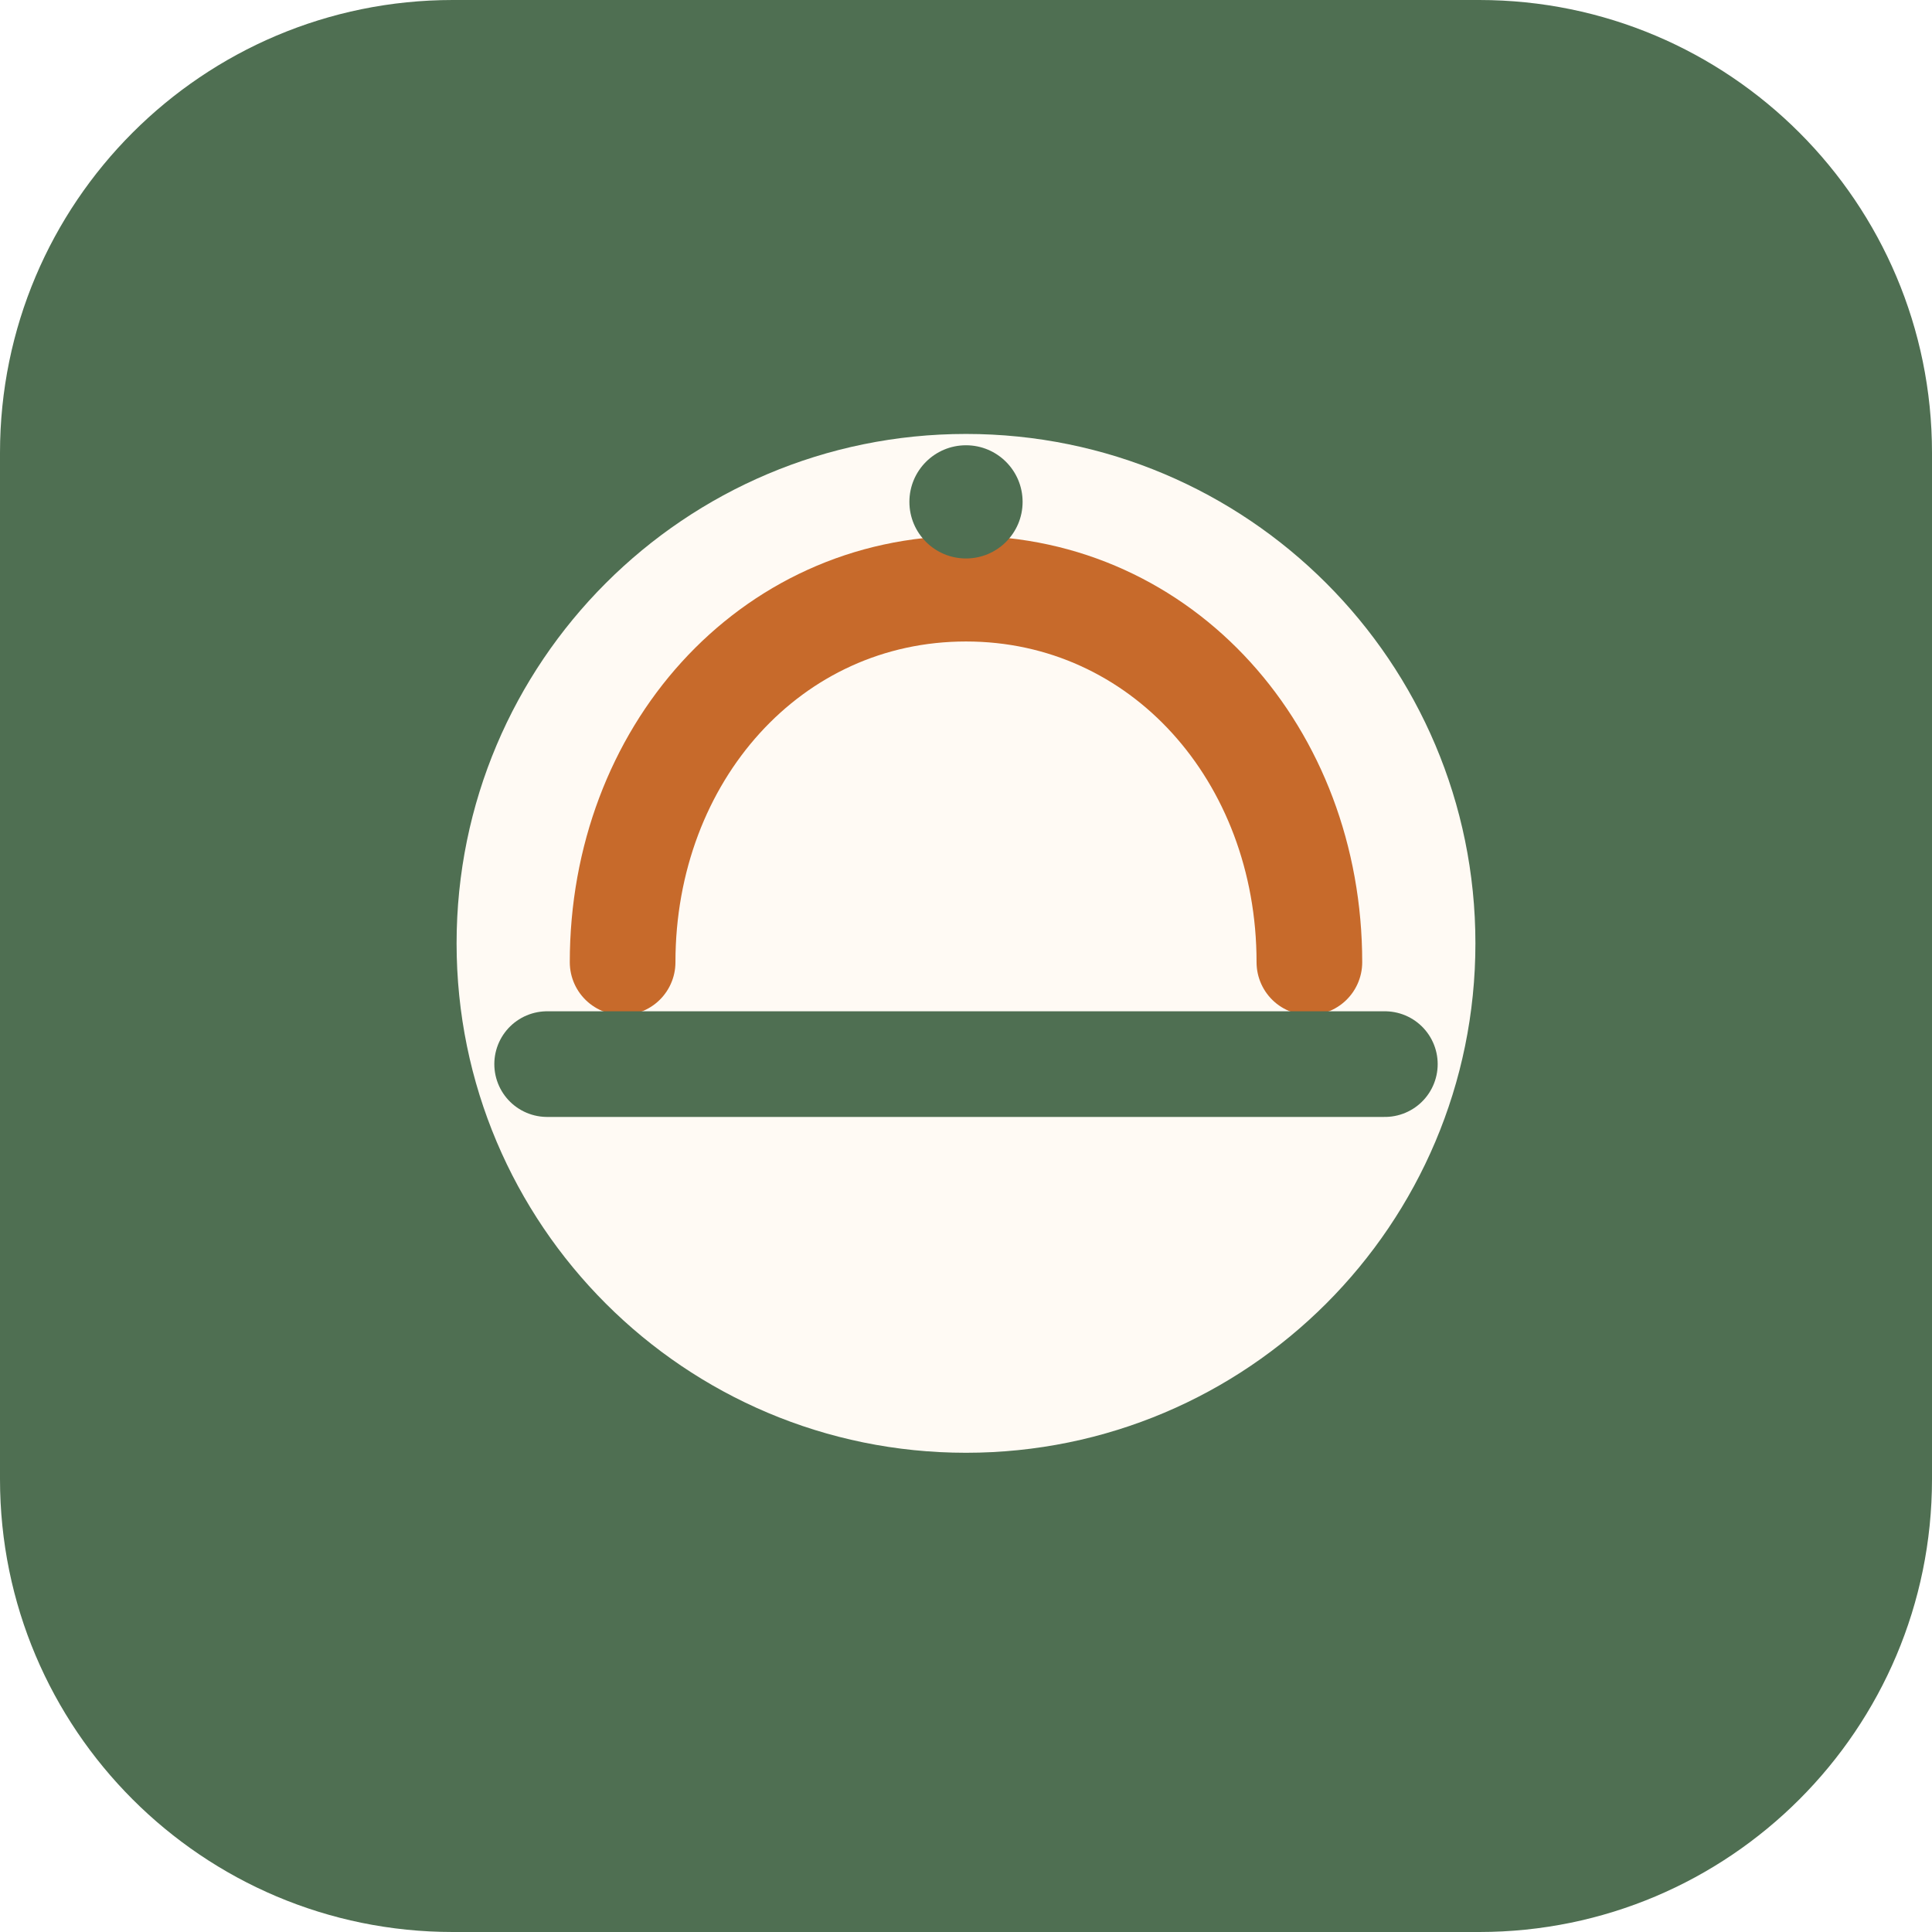
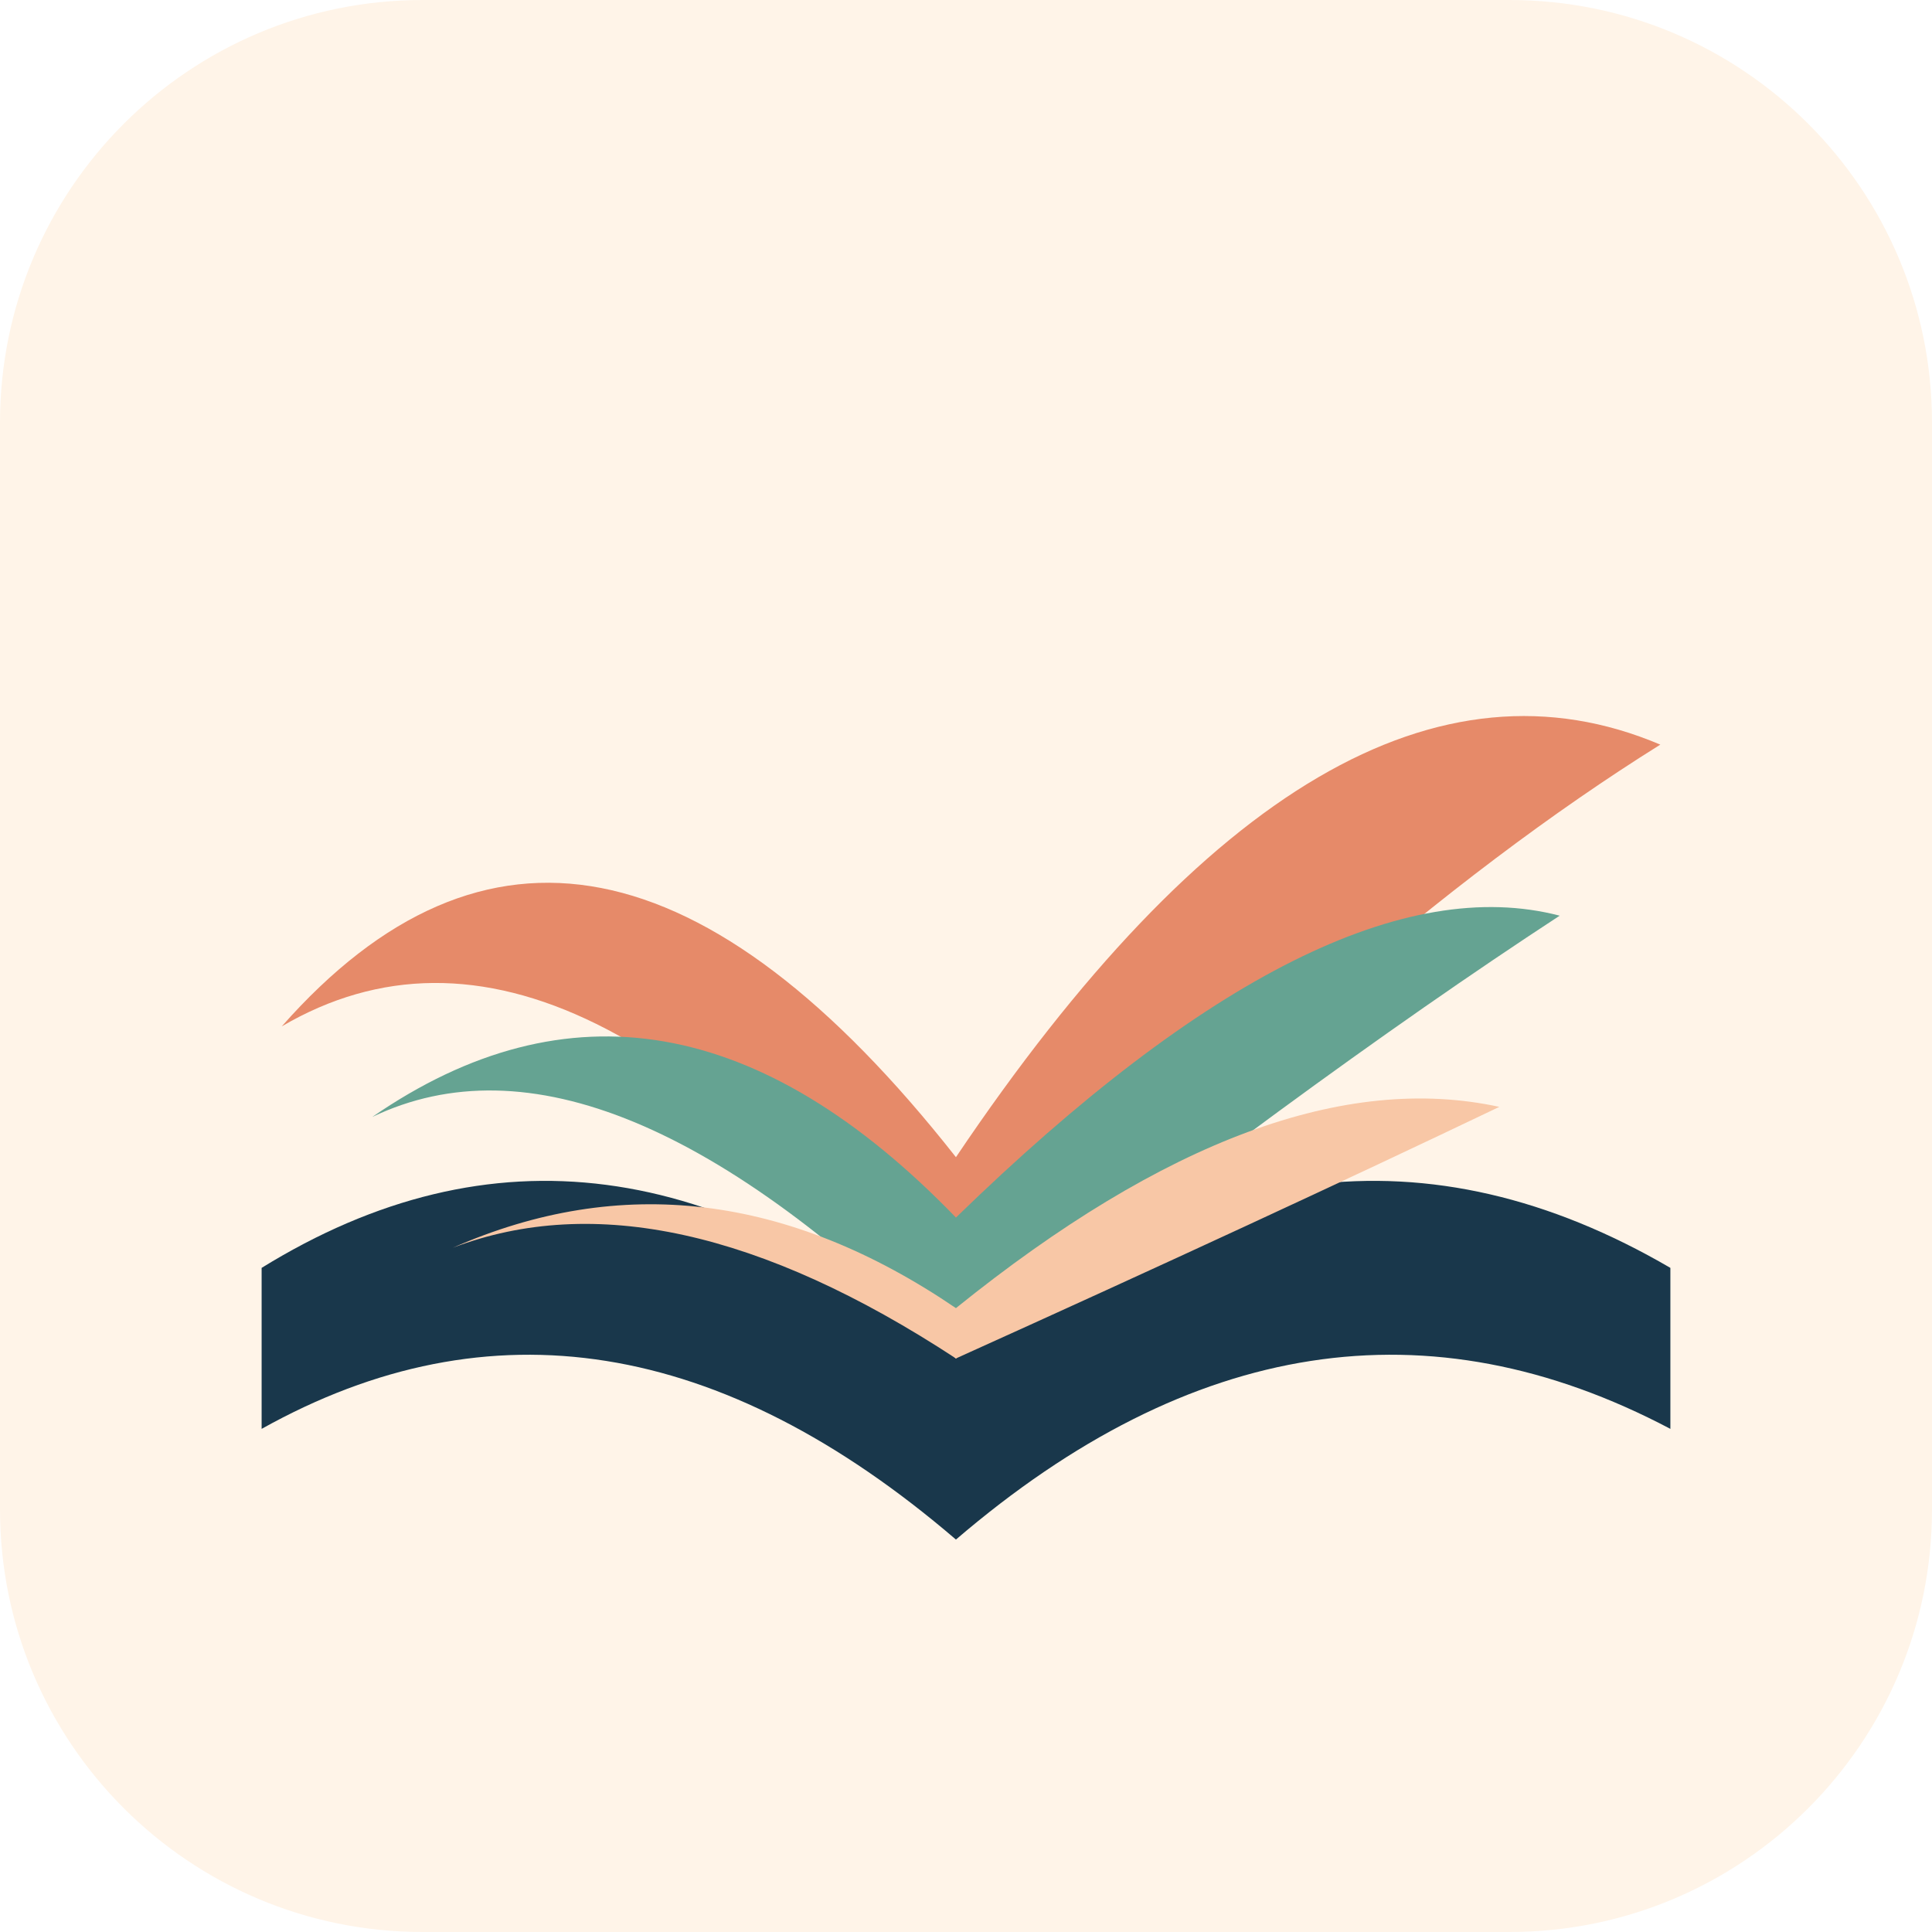
- <svg xmlns="http://www.w3.org/2000/svg" viewBox="0 0 512 512">
-   <rect width="512" height="512" rx="120" fill="#4f6f52" />
-   <circle cx="256" cy="250" r="135" fill="#fffaf4" />
-   <path d="M165 255c0-55 39-99 91-99s91 44 91 99" fill="none" stroke="#c76a2b" stroke-width="28" stroke-linecap="round" />
-   <path d="M145 282h222" stroke="#4f6f52" stroke-width="28" stroke-linecap="round" />
-   <circle cx="256" cy="133" r="15" fill="#4f6f52" />
+ <svg xmlns="http://www.w3.org/2000/svg" viewBox="0 0 192 192">
+   <rect width="192" height="192" rx="42" fill="#fff4e8" />
+   <path d="M26 126Q60 105 95 135Q130 105 166 126L166 142Q130 123 95 153Q60 123 26 142Z" fill="#19374b" />
+   <path d="M95 135Q57 85 28 102Q58 68 95 115Q132 60 165 74Q133 94 95 135Z" fill="#e68a69" />
+   <path d="M95 135Q60 100 37 111Q66 91 95 121Q132 85 155 91Q129 108 95 135Z" fill="#65a392" />
+   <path d="M95 135Q66 116 45 124Q70 113 95 130Q126 105 149 110Q126 121 95 135Z" fill="#f8c7a6" />
</svg>
